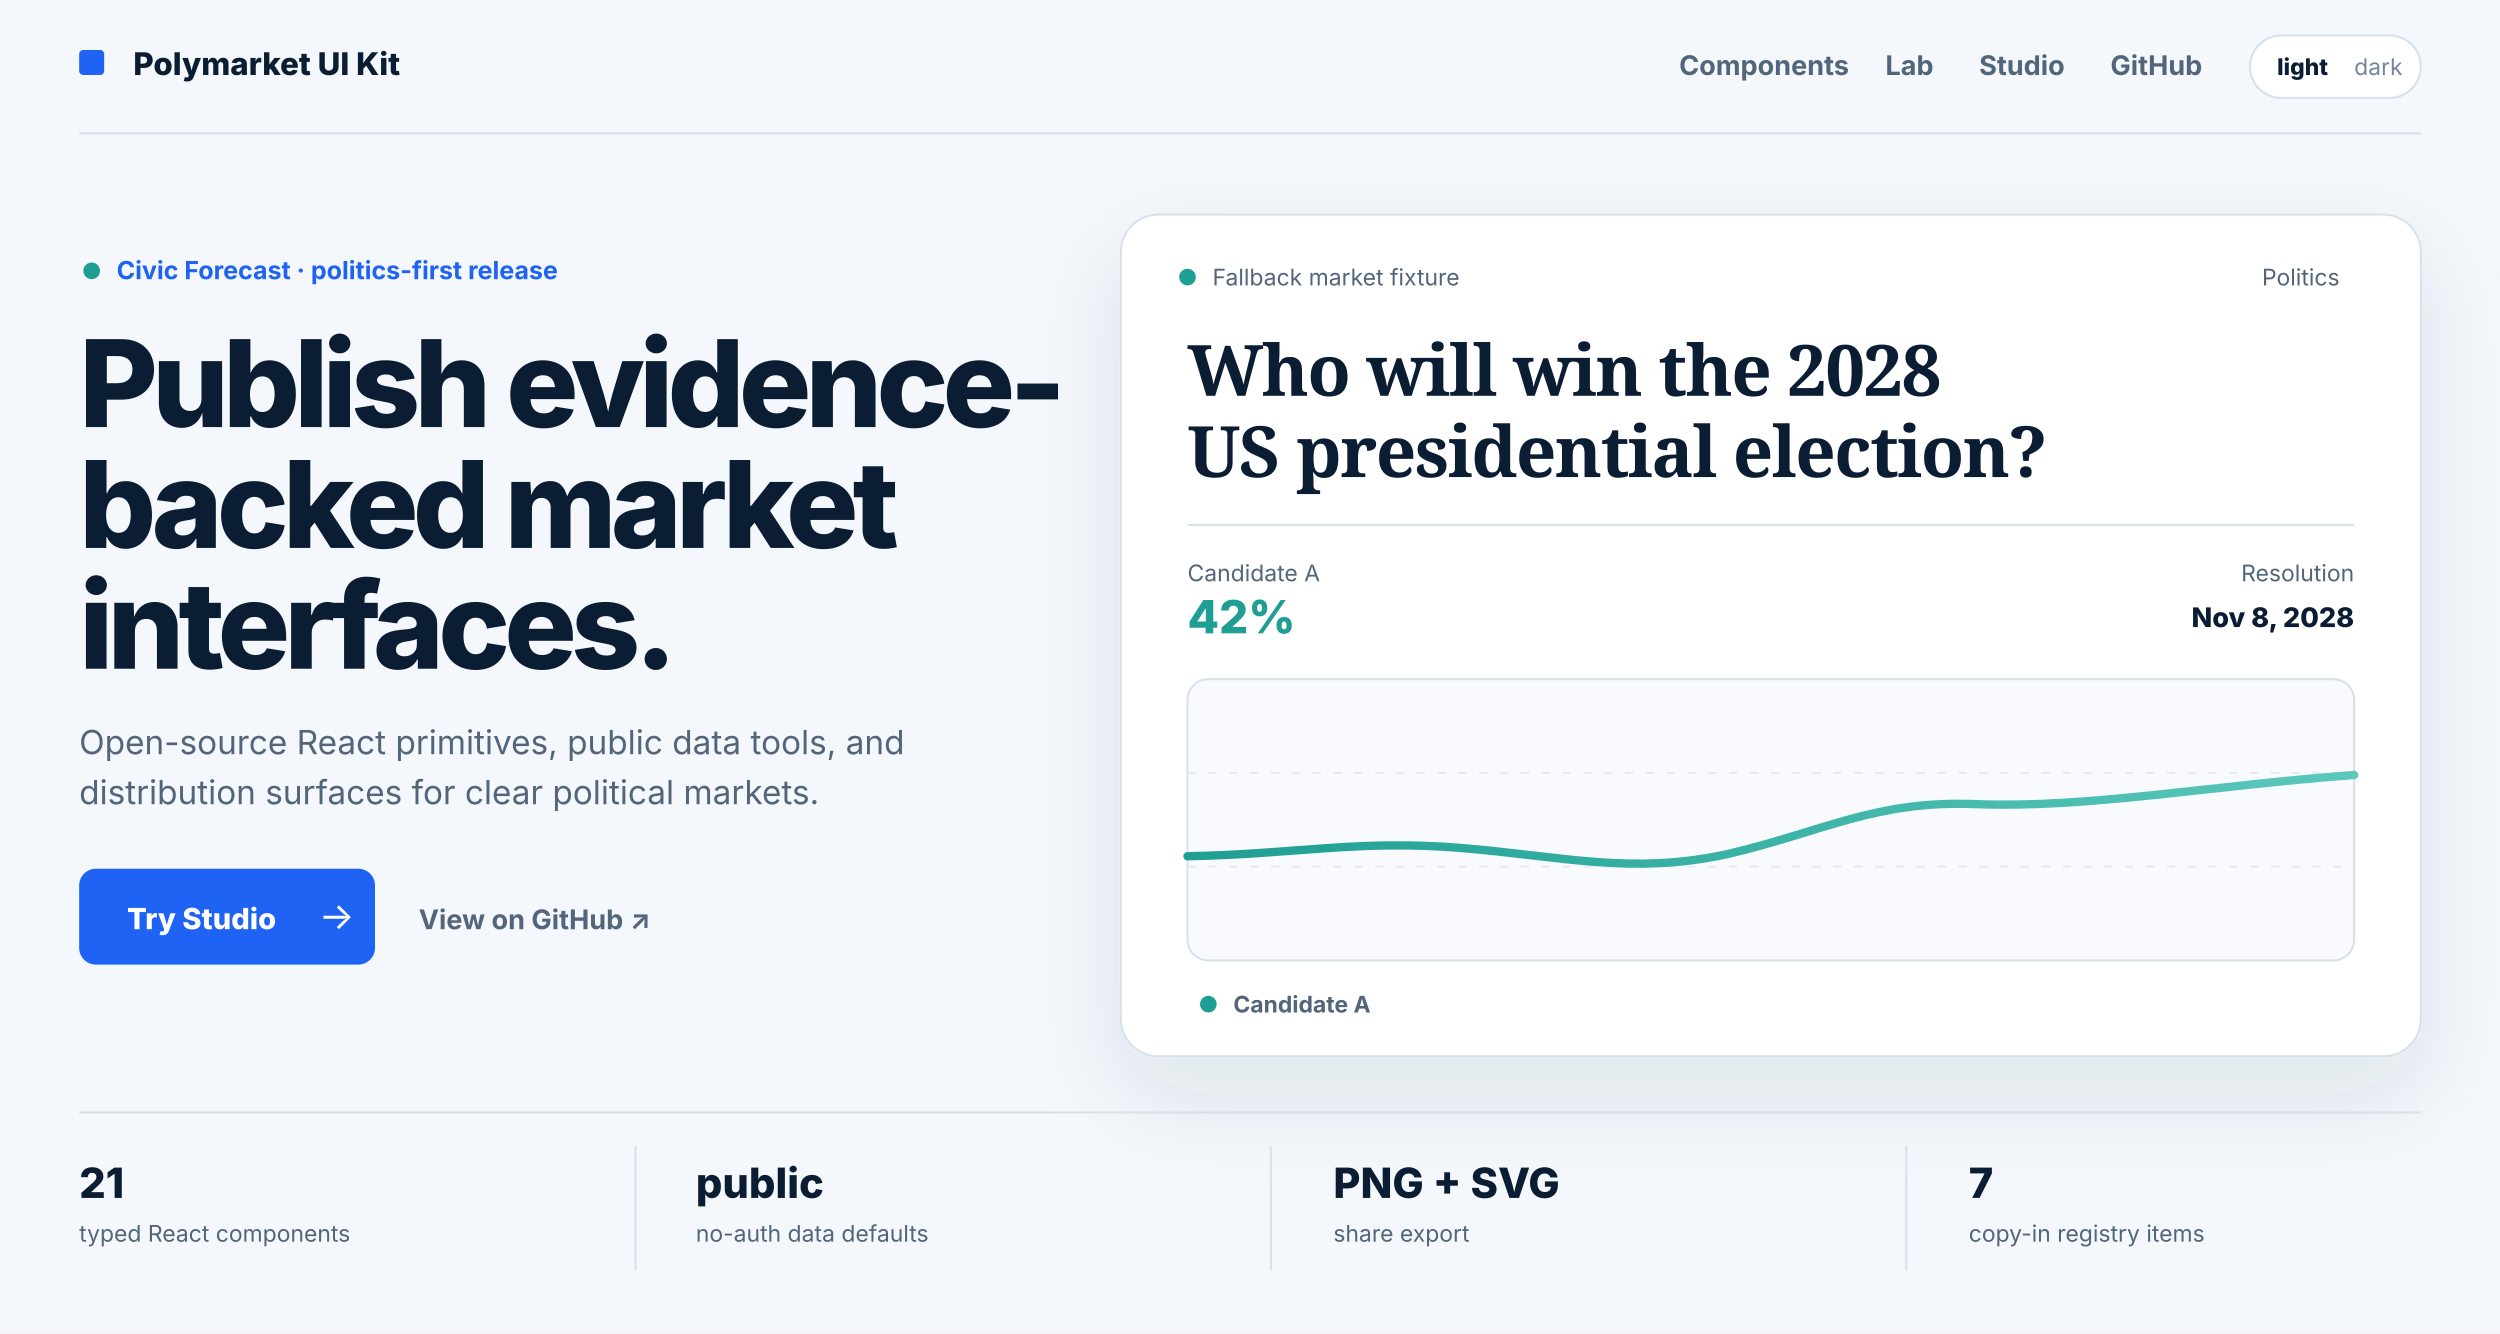
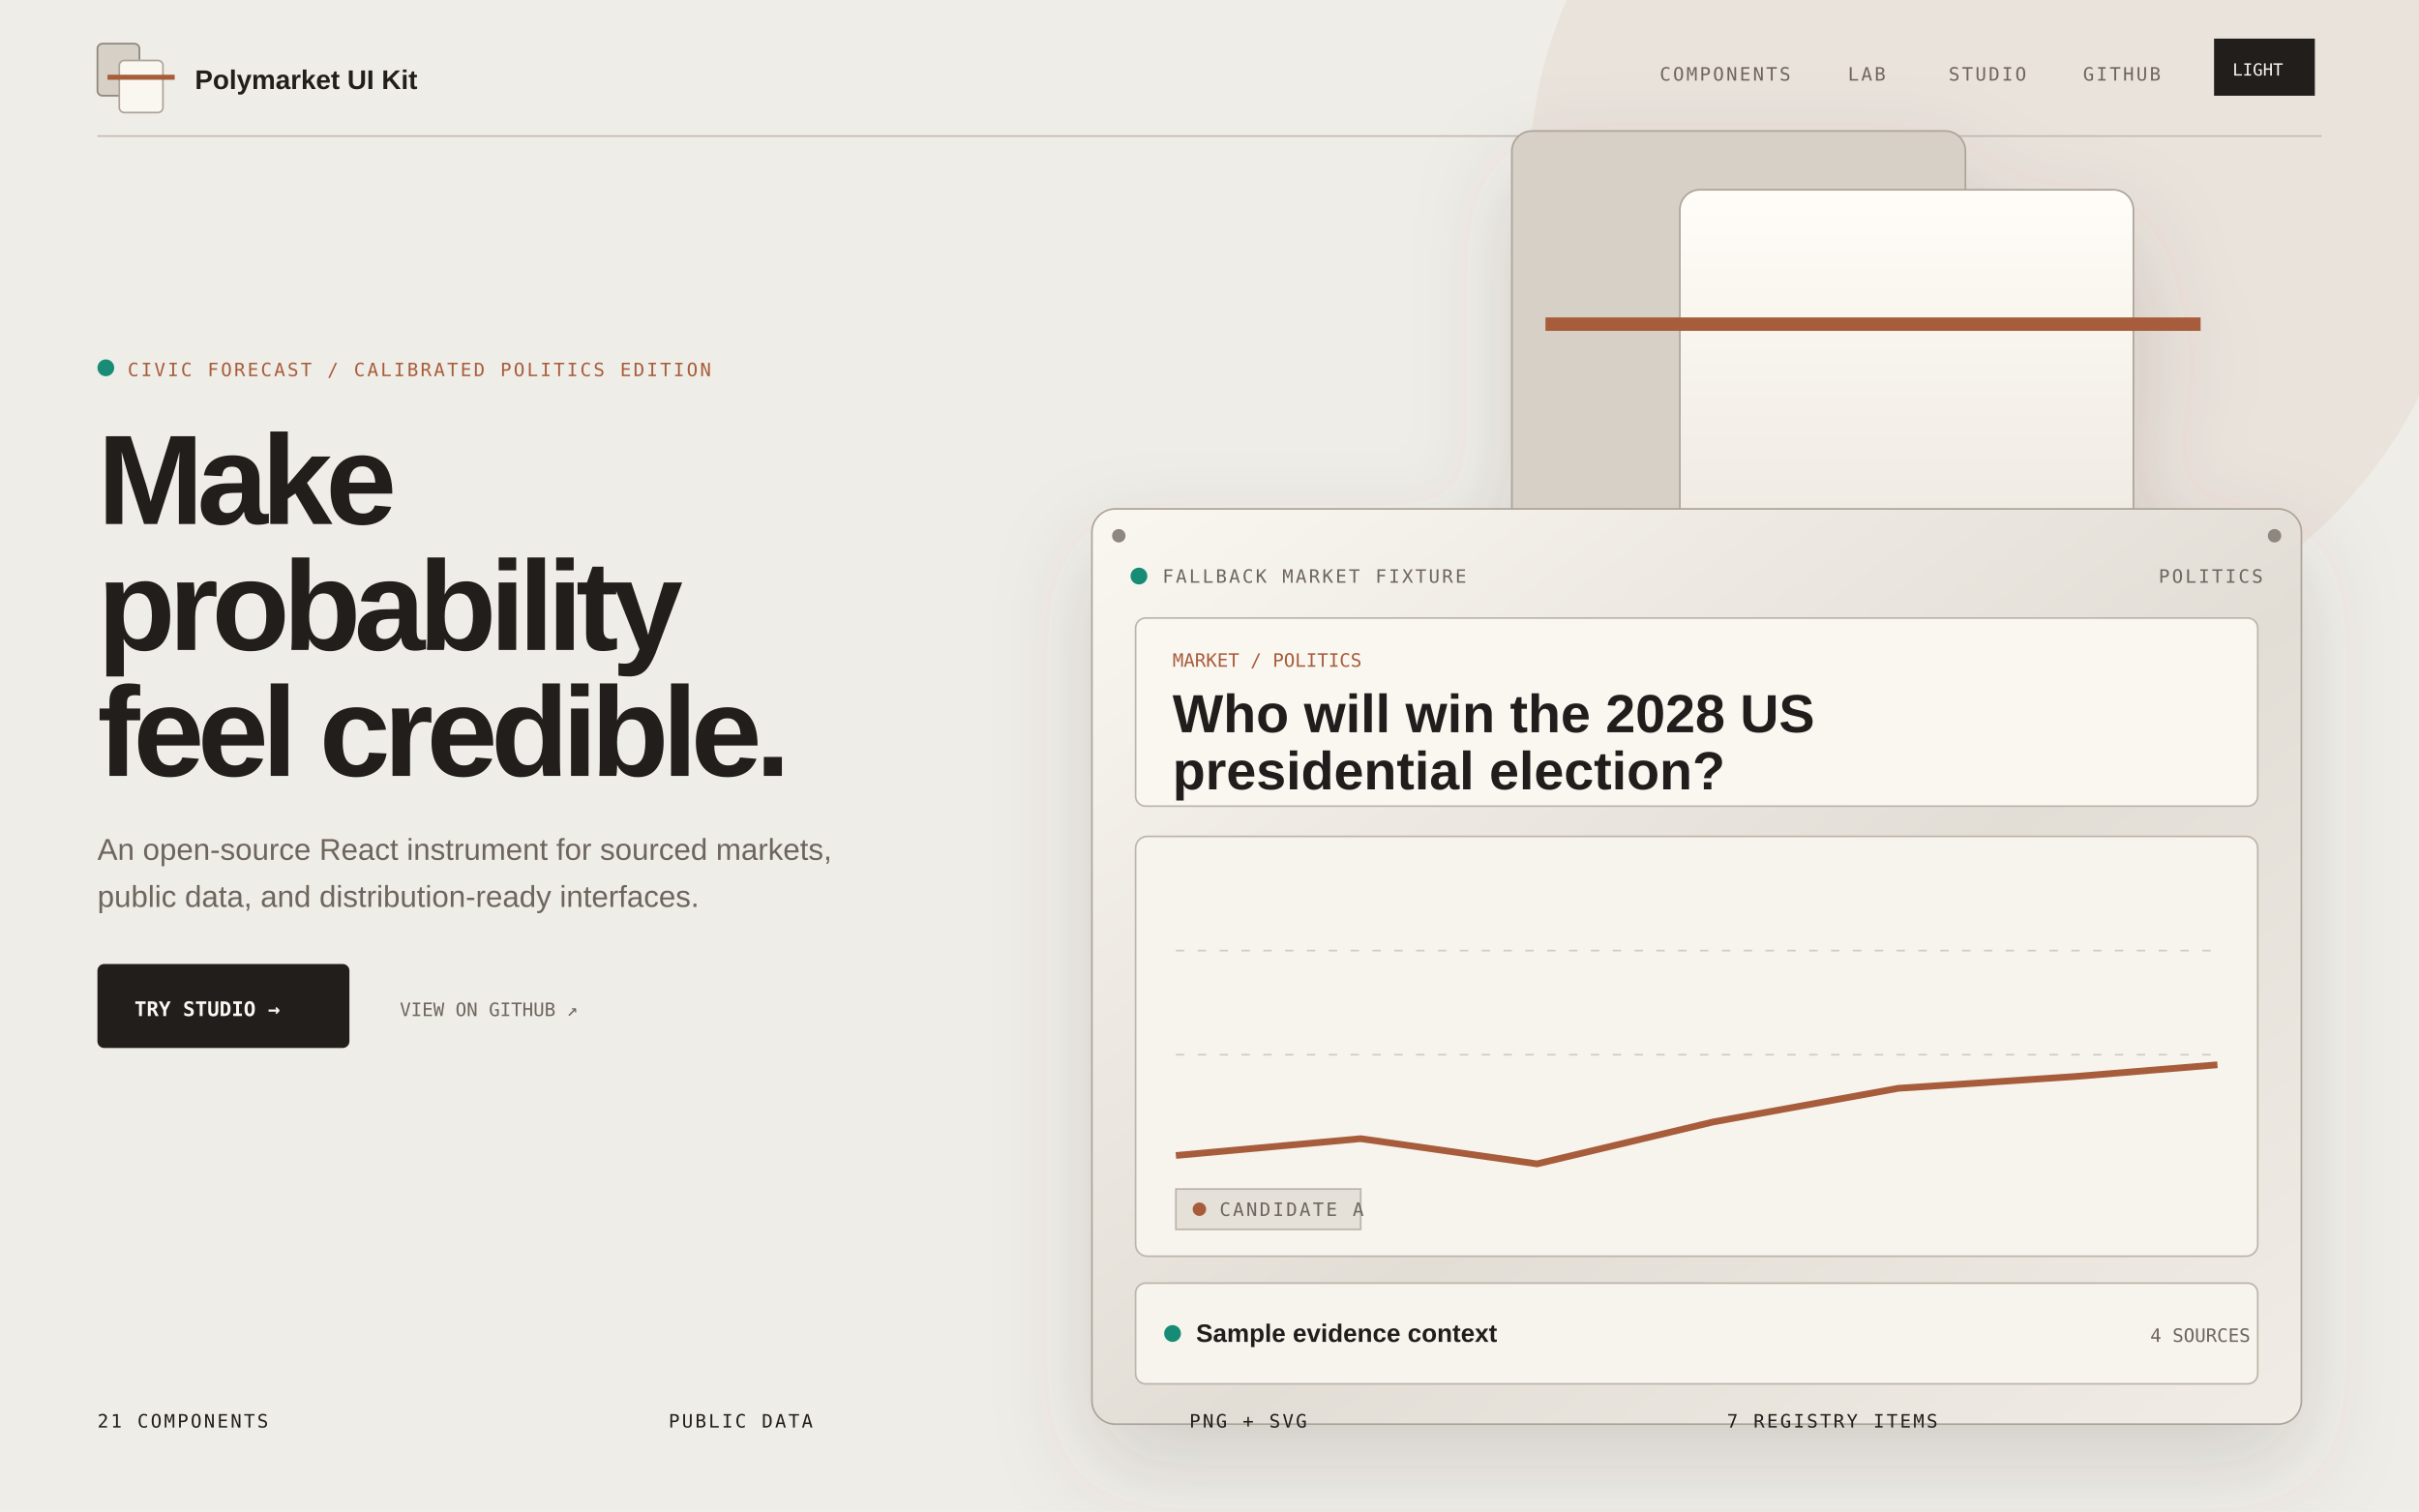
- <svg xmlns="http://www.w3.org/2000/svg" width="1200" height="640" viewBox="0 0 1200 640" fill="none">
-   <rect width="1200" height="640" fill="#F4F7FB" />
+ <svg xmlns="http://www.w3.org/2000/svg" width="1440" height="900" viewBox="0 0 1440 900" role="img" aria-label="Mechanical Probability light preview">
  <defs>
-     <filter id="shadow" x="-20%" y="-20%" width="140%" height="160%">
-       <feDropShadow dx="0" dy="18" stdDeviation="22" flood-color="#17304D" flood-opacity=".10" />
+     <linearGradient id="metal" x1="0" y1="0" x2="1" y2="1">
+       <stop stop-color="#faf7f1" />
+       <stop offset=".55" stop-color="#e2ddd5" />
+       <stop offset="1" stop-color="#f1ede6" />
+     </linearGradient>
+     <linearGradient id="ceramic" x1="0" y1="0" x2="0" y2="1">
+       <stop stop-color="#fffdf8" />
+       <stop offset="1" stop-color="#ebe5dc" />
+     </linearGradient>
+     <filter id="shadow">
+       <feDropShadow dx="0" dy="24" stdDeviation="28" flood-color="#554d45" flood-opacity=".18" />
    </filter>
-     <linearGradient id="chart" x1="0" y1="0" x2="1" y2="0">
-       <stop stop-color="#1F9E93" />
-       <stop offset="1" stop-color="#5BC8BB" />
-     </linearGradient>
+     <style>.ui{font-family:Arial,sans-serif}.mono{font-family:Consolas,monospace}.display{font-family:Arial,sans-serif;font-weight:900;letter-spacing:-4px}.label{font-size:11px;letter-spacing:1.3px}.muted{fill:#6d655e}</style>
  </defs>
-   <style>
-     .sans{font-family:"Instrument Sans",Inter,Arial,sans-serif}.serif{font-family:"Source Serif 4",Georgia,serif}.nav{font-size:13px;font-weight:700}.muted{fill:#52657B}.label{font-size:12px;font-weight:700}.title{font-size:58px;font-weight:760;letter-spacing:-2.8px}.question{font-size:34px;font-weight:650;letter-spacing:-.7px}.meta{font-size:11px}.value{font-size:22px;font-weight:800}.proof{font-size:20px;font-weight:800}
-   </style>
-   <g class="sans">
-     <rect x="38" y="24" width="12" height="12" rx="2" fill="#1E63F3" />
-     <text x="64" y="36" fill="#0B1D33" font-size="15" font-weight="800">Polymarket UI Kit</text>
-     <g class="nav" fill="#52657B">
-       <text x="806" y="36">Components</text>
-       <text x="905" y="36">Lab</text>
-       <text x="950" y="36">Studio</text>
-       <text x="1013" y="36">GitHub</text>
+   <rect width="1440" height="900" fill="#efede7" />
+   <circle cx="1190" cy="110" r="280" fill="#a75c3a" opacity=".07" />
+   <g transform="translate(58 26)">
+     <rect width="25" height="31" rx="3" fill="#d6d0c7" stroke="#8d857c" />
+     <rect x="13" y="10" width="26" height="31" rx="3" fill="#faf7f1" stroke="#aca49a" />
+     <path d="M6 20h40" stroke="#a75c3a" stroke-width="3" />
+     <text x="58" y="27" class="ui" fill="#211e1b" font-size="16" font-weight="800">Polymarket UI Kit</text>
+     <g class="mono label muted" transform="translate(930 22)">
+       <text>COMPONENTS</text>
+       <text x="112">LAB</text>
+       <text x="172">STUDIO</text>
+       <text x="252">GITHUB</text>
    </g>
-     <rect x="1080" y="17" width="82" height="30" rx="15" fill="#FFFFFF" stroke="#D7E1EC" />
-     <text x="1093" y="36" fill="#0B1D33" font-size="11" font-weight="800">light</text>
-     <text x="1130" y="36" fill="#74869A" font-size="11">dark</text>
-     <path d="M38 64H1162" stroke="#D7E1EC" />
-     <circle cx="44" cy="130" r="4" fill="#1F9E93" />
-     <text x="56" y="134" fill="#1E63F3" class="label">Civic Forecast · politics-first release</text>
-     <text x="38" y="205" fill="#0B1D33" class="title">Publish evidence-</text>
-     <text x="38" y="263" fill="#0B1D33" class="title">backed market</text>
-     <text x="38" y="321" fill="#0B1D33" class="title">interfaces.</text>
-     <text x="38" y="362" class="muted" font-size="16">Open-source React primitives, public data tools, and</text>
-     <text x="38" y="386" class="muted" font-size="16">distribution surfaces for clear political markets.</text>
-     <rect x="38" y="417" width="142" height="46" rx="8" fill="#1E63F3" />
-     <text x="61" y="446" fill="#FFFFFF" font-size="14" font-weight="800">Try Studio</text>
-     <text x="153" y="446" fill="#FFFFFF" font-size="18">→</text>
-     <text x="201" y="446" fill="#52657B" font-size="13" font-weight="700">View on GitHub ↗</text>
-     <g filter="url(#shadow)">
-       <rect x="538" y="103" width="624" height="404" rx="18" fill="#FFFFFF" stroke="#D7E1EC" />
-     </g>
-     <circle cx="570" cy="133" r="4" fill="#1F9E93" />
-     <text x="582" y="137" class="muted meta">Fallback market fixture</text>
-     <text x="1123" y="137" class="muted meta" text-anchor="end">Politics</text>
-     <text x="570" y="190" fill="#0B1D33" class="serif question">Who will win the 2028</text>
-     <text x="570" y="229" fill="#0B1D33" class="serif question">US presidential election?</text>
-     <path d="M570 252H1130" stroke="#D7E1EC" />
-     <text x="570" y="279" class="muted meta">Candidate A</text>
-     <text x="570" y="304" fill="#1F9E93" class="value">42%</text>
-     <text x="1130" y="279" class="muted meta" text-anchor="end">Resolution</text>
-     <text x="1130" y="301" fill="#0B1D33" font-size="13" font-weight="800" text-anchor="end">Nov 8, 2028</text>
-     <rect x="570" y="326" width="560" height="135" rx="10" fill="#F8FAFD" stroke="#D7E1EC" />
-     <path d="M570 371H1130M570 416H1130" stroke="#E3EBF5" stroke-dasharray="4 6" />
-     <path d="M570 411C622 410 652 403 701 407C750 411 783 420 829 410C876 399 900 384 949 386C1002 388 1062 377 1130 372" stroke="url(#chart)" stroke-width="4" stroke-linecap="round" />
-     <circle cx="580" cy="482" r="4" fill="#1F9E93" />
-     <text x="592" y="486" fill="#52657B" font-size="11" font-weight="700">Candidate A</text>
-     <path d="M38 534H1162" stroke="#D7E1EC" />
-     <text x="38" y="575" fill="#0B1D33" class="proof">21</text>
-     <text x="38" y="596" class="muted meta">typed React components</text>
-     <path d="M305 550V610" stroke="#D7E1EC" />
-     <text x="334" y="575" fill="#0B1D33" class="proof">public</text>
-     <text x="334" y="596" class="muted meta">no-auth data defaults</text>
-     <path d="M610 550V610" stroke="#D7E1EC" />
-     <text x="640" y="575" fill="#0B1D33" class="proof">PNG + SVG</text>
-     <text x="640" y="596" class="muted meta">share export</text>
-     <path d="M915 550V610" stroke="#D7E1EC" />
-     <text x="945" y="575" fill="#0B1D33" class="proof">7</text>
-     <text x="945" y="596" class="muted meta">copy-in registry items</text>
+     <rect x="1260" y="-3" width="60" height="34" fill="#211e1b" />
+     <text x="1271" y="19" class="mono" fill="#faf7f1" font-size="10">LIGHT</text>
+     <path d="M0 55H1324" stroke="#c4bdb4" />
+   </g>
+   <g transform="translate(58 214)">
+     <circle cx="5" cy="5" r="5" fill="#188c77" />
+     <text x="18" y="10" class="mono label" fill="#a75c3a">CIVIC FORECAST / CALIBRATED POLITICS EDITION</text>
+     <text y="98" class="display" fill="#211e1b" font-size="76">Make</text>
+     <text y="173" class="display" fill="#211e1b" font-size="76">probability</text>
+     <text y="248" class="display" fill="#211e1b" font-size="76">feel credible.</text>
+     <text y="298" class="ui muted" font-size="18">An open-source React instrument for sourced markets,</text>
+     <text y="326" class="ui muted" font-size="18">public data, and distribution-ready interfaces.</text>
+     <rect y="360" width="150" height="50" rx="4" fill="#211e1b" />
+     <text x="22" y="391" class="mono" fill="#faf7f1" font-size="12" font-weight="700">TRY STUDIO →</text>
+     <text x="180" y="391" class="mono muted" font-size="11">VIEW ON GITHUB ↗</text>
+   </g>
+   <g transform="translate(650 148)" filter="url(#shadow)">
+     <rect x="250" y="-70" width="270" height="255" rx="12" fill="#d6d0c7" stroke="#aca49a" />
+     <rect x="350" y="-35" width="270" height="255" rx="12" fill="url(#ceramic)" stroke="#aca49a" />
+     <path d="M270 45h390" stroke="#a75c3a" stroke-width="8" />
+     <rect x="0" y="155" width="720" height="545" rx="14" fill="url(#metal)" stroke="#aca49a" />
+     <circle cx="16" cy="171" r="4" fill="#8e877f" />
+     <circle cx="704" cy="171" r="4" fill="#8e877f" />
+     <circle cx="28" cy="195" r="5" fill="#188c77" />
+     <text x="42" y="199" class="mono label muted">FALLBACK MARKET FIXTURE</text>
+     <text x="635" y="199" class="mono label muted">POLITICS</text>
+     <rect x="26" y="220" width="668" height="112" rx="6" fill="#faf7f1" stroke="#bdb5ab" />
+     <text x="48" y="249" class="mono" fill="#a75c3a" font-size="11">MARKET / POLITICS</text>
+     <text x="48" y="288" class="ui" fill="#211e1b" font-size="32" font-weight="900">Who will win the 2028 US</text>
+     <text x="48" y="322" class="ui" fill="#211e1b" font-size="32" font-weight="900">presidential election?</text>
+     <rect x="26" y="350" width="668" height="250" rx="7" fill="#f7f3ed" stroke="#bdb5ab" />
+     <path d="M50 540L160 530 265 545 370 520 480 500 585 493 670 486" fill="none" stroke="#a75c3a" stroke-width="4" />
+     <path d="M50 418H670M50 480H670" stroke="#d2cbc2" stroke-dasharray="5 8" />
+     <rect x="50" y="560" width="110" height="24" fill="#e5e0d8" stroke="#bdb5ab" />
+     <circle cx="64" cy="572" r="4" fill="#a75c3a" />
+     <text x="76" y="576" class="mono label muted">CANDIDATE A</text>
+     <rect x="26" y="616" width="668" height="60" rx="6" fill="#f7f3ed" stroke="#bdb5ab" />
+     <circle cx="48" cy="646" r="5" fill="#188c77" />
+     <text x="62" y="651" class="ui" fill="#211e1b" font-size="15" font-weight="700">Sample evidence context</text>
+     <text x="630" y="651" class="mono muted" font-size="11">4 SOURCES</text>
+   </g>
+   <g transform="translate(58 850)" class="mono label">
+     <text fill="#211e1b">21 COMPONENTS</text>
+     <text x="340" fill="#211e1b">PUBLIC DATA</text>
+     <text x="650" fill="#211e1b">PNG + SVG</text>
+     <text x="970" fill="#211e1b">7 REGISTRY ITEMS</text>
  </g>
</svg>
